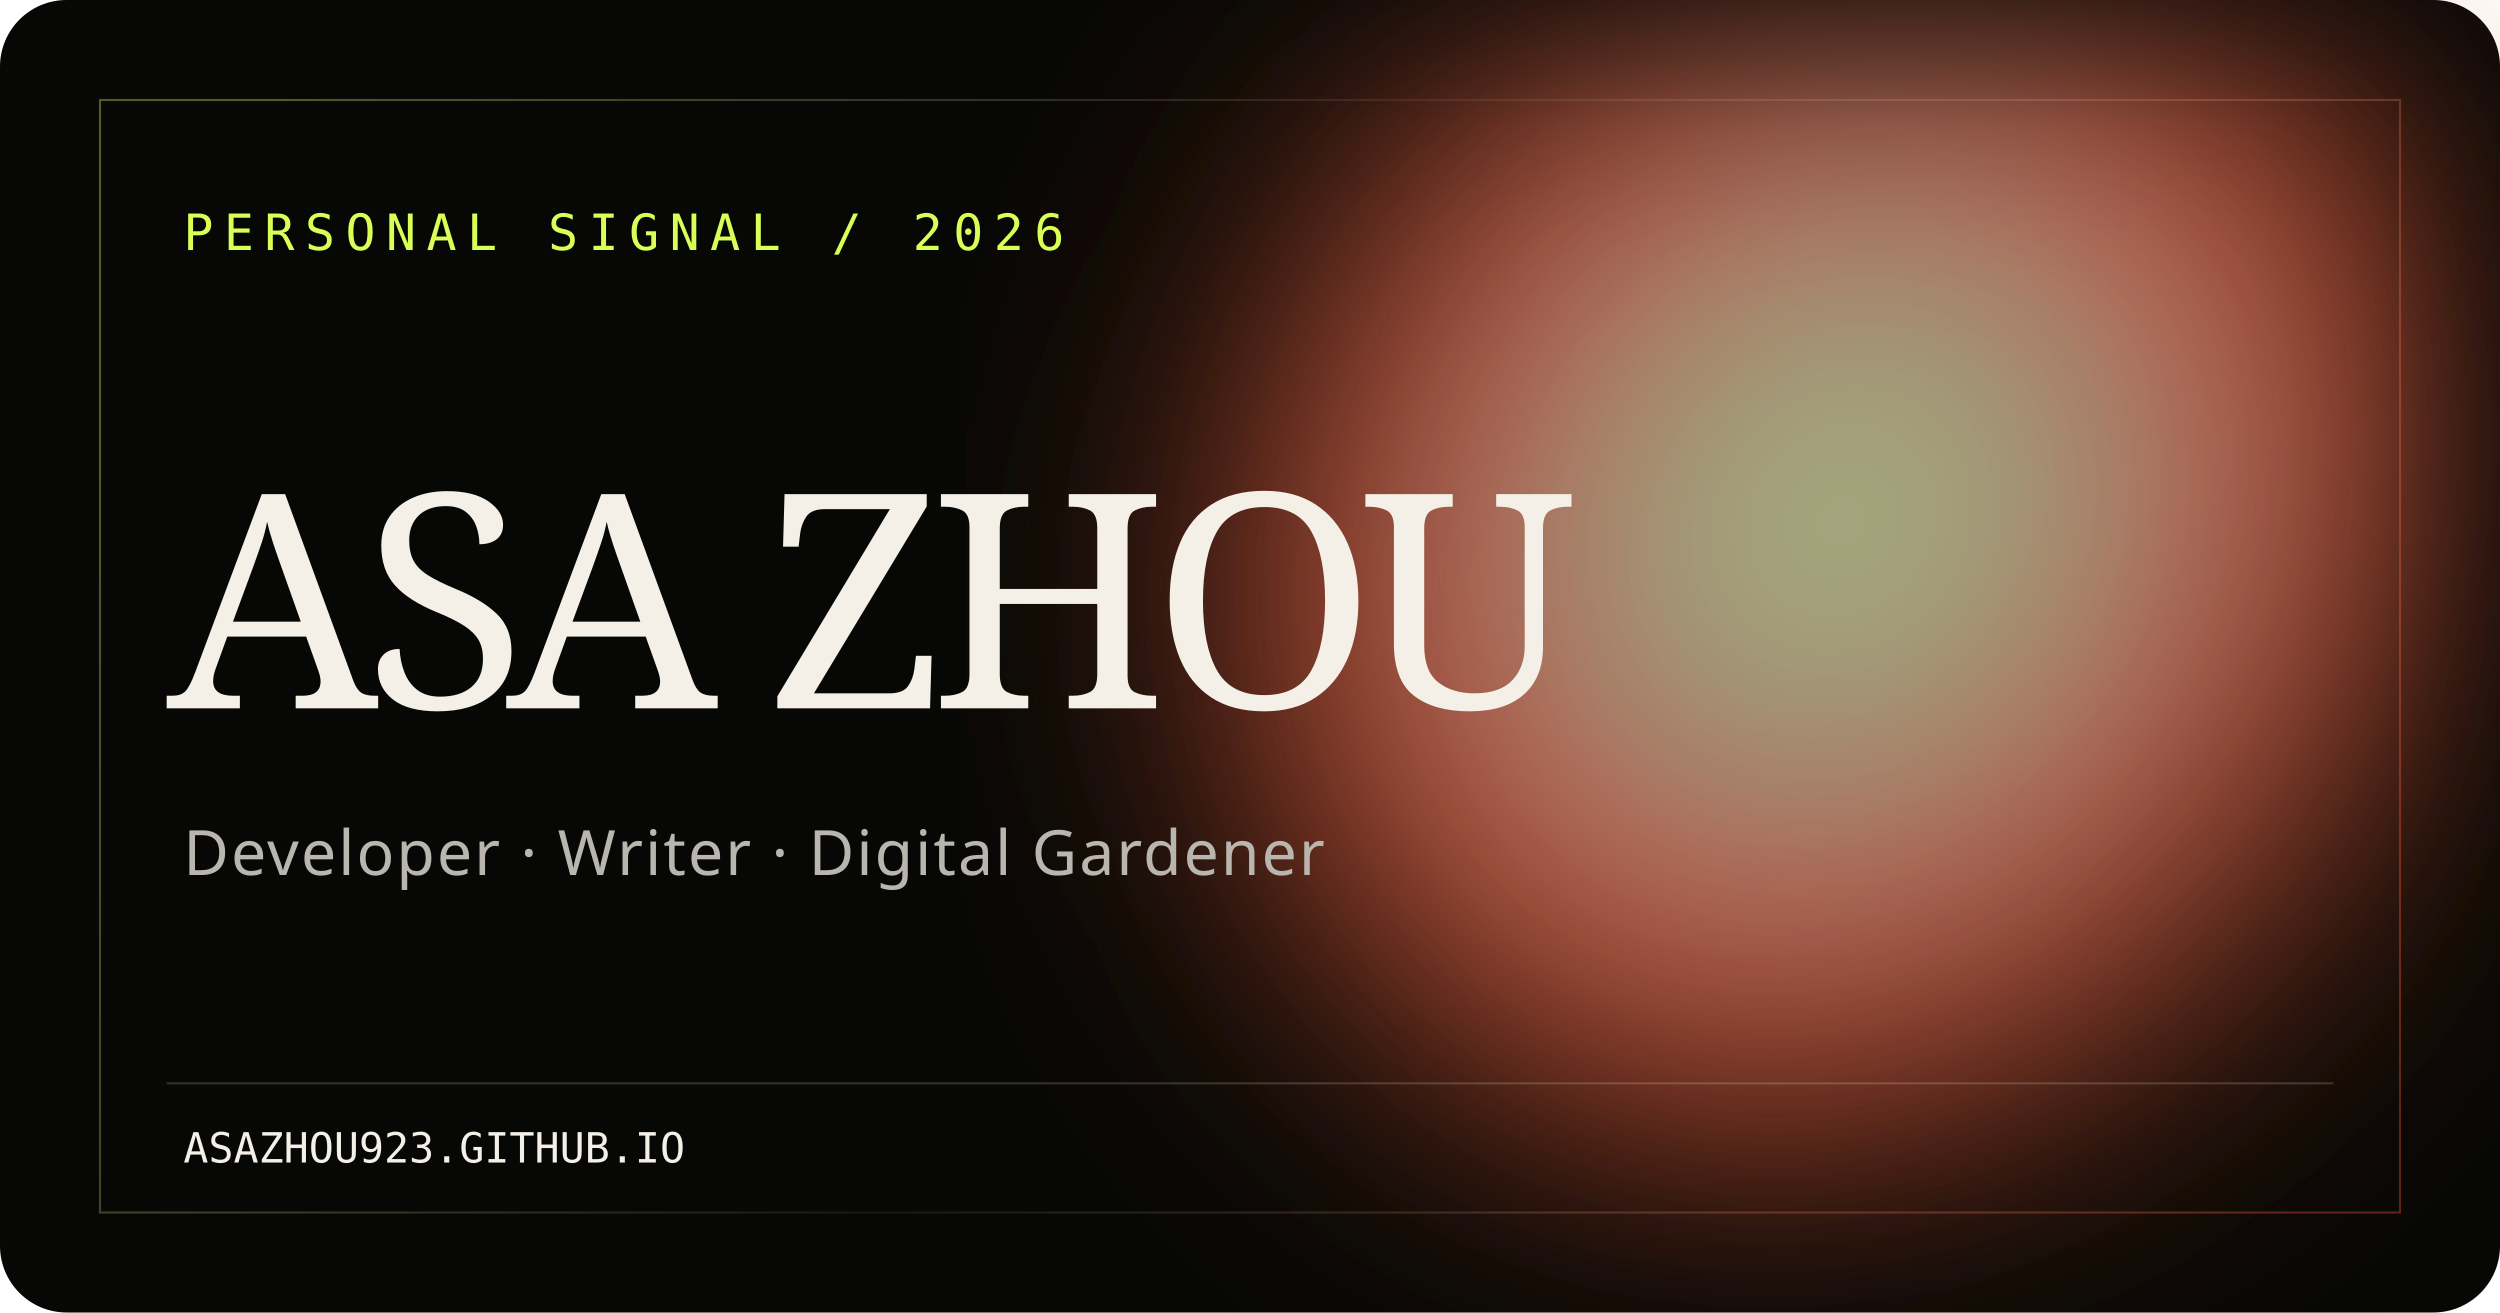
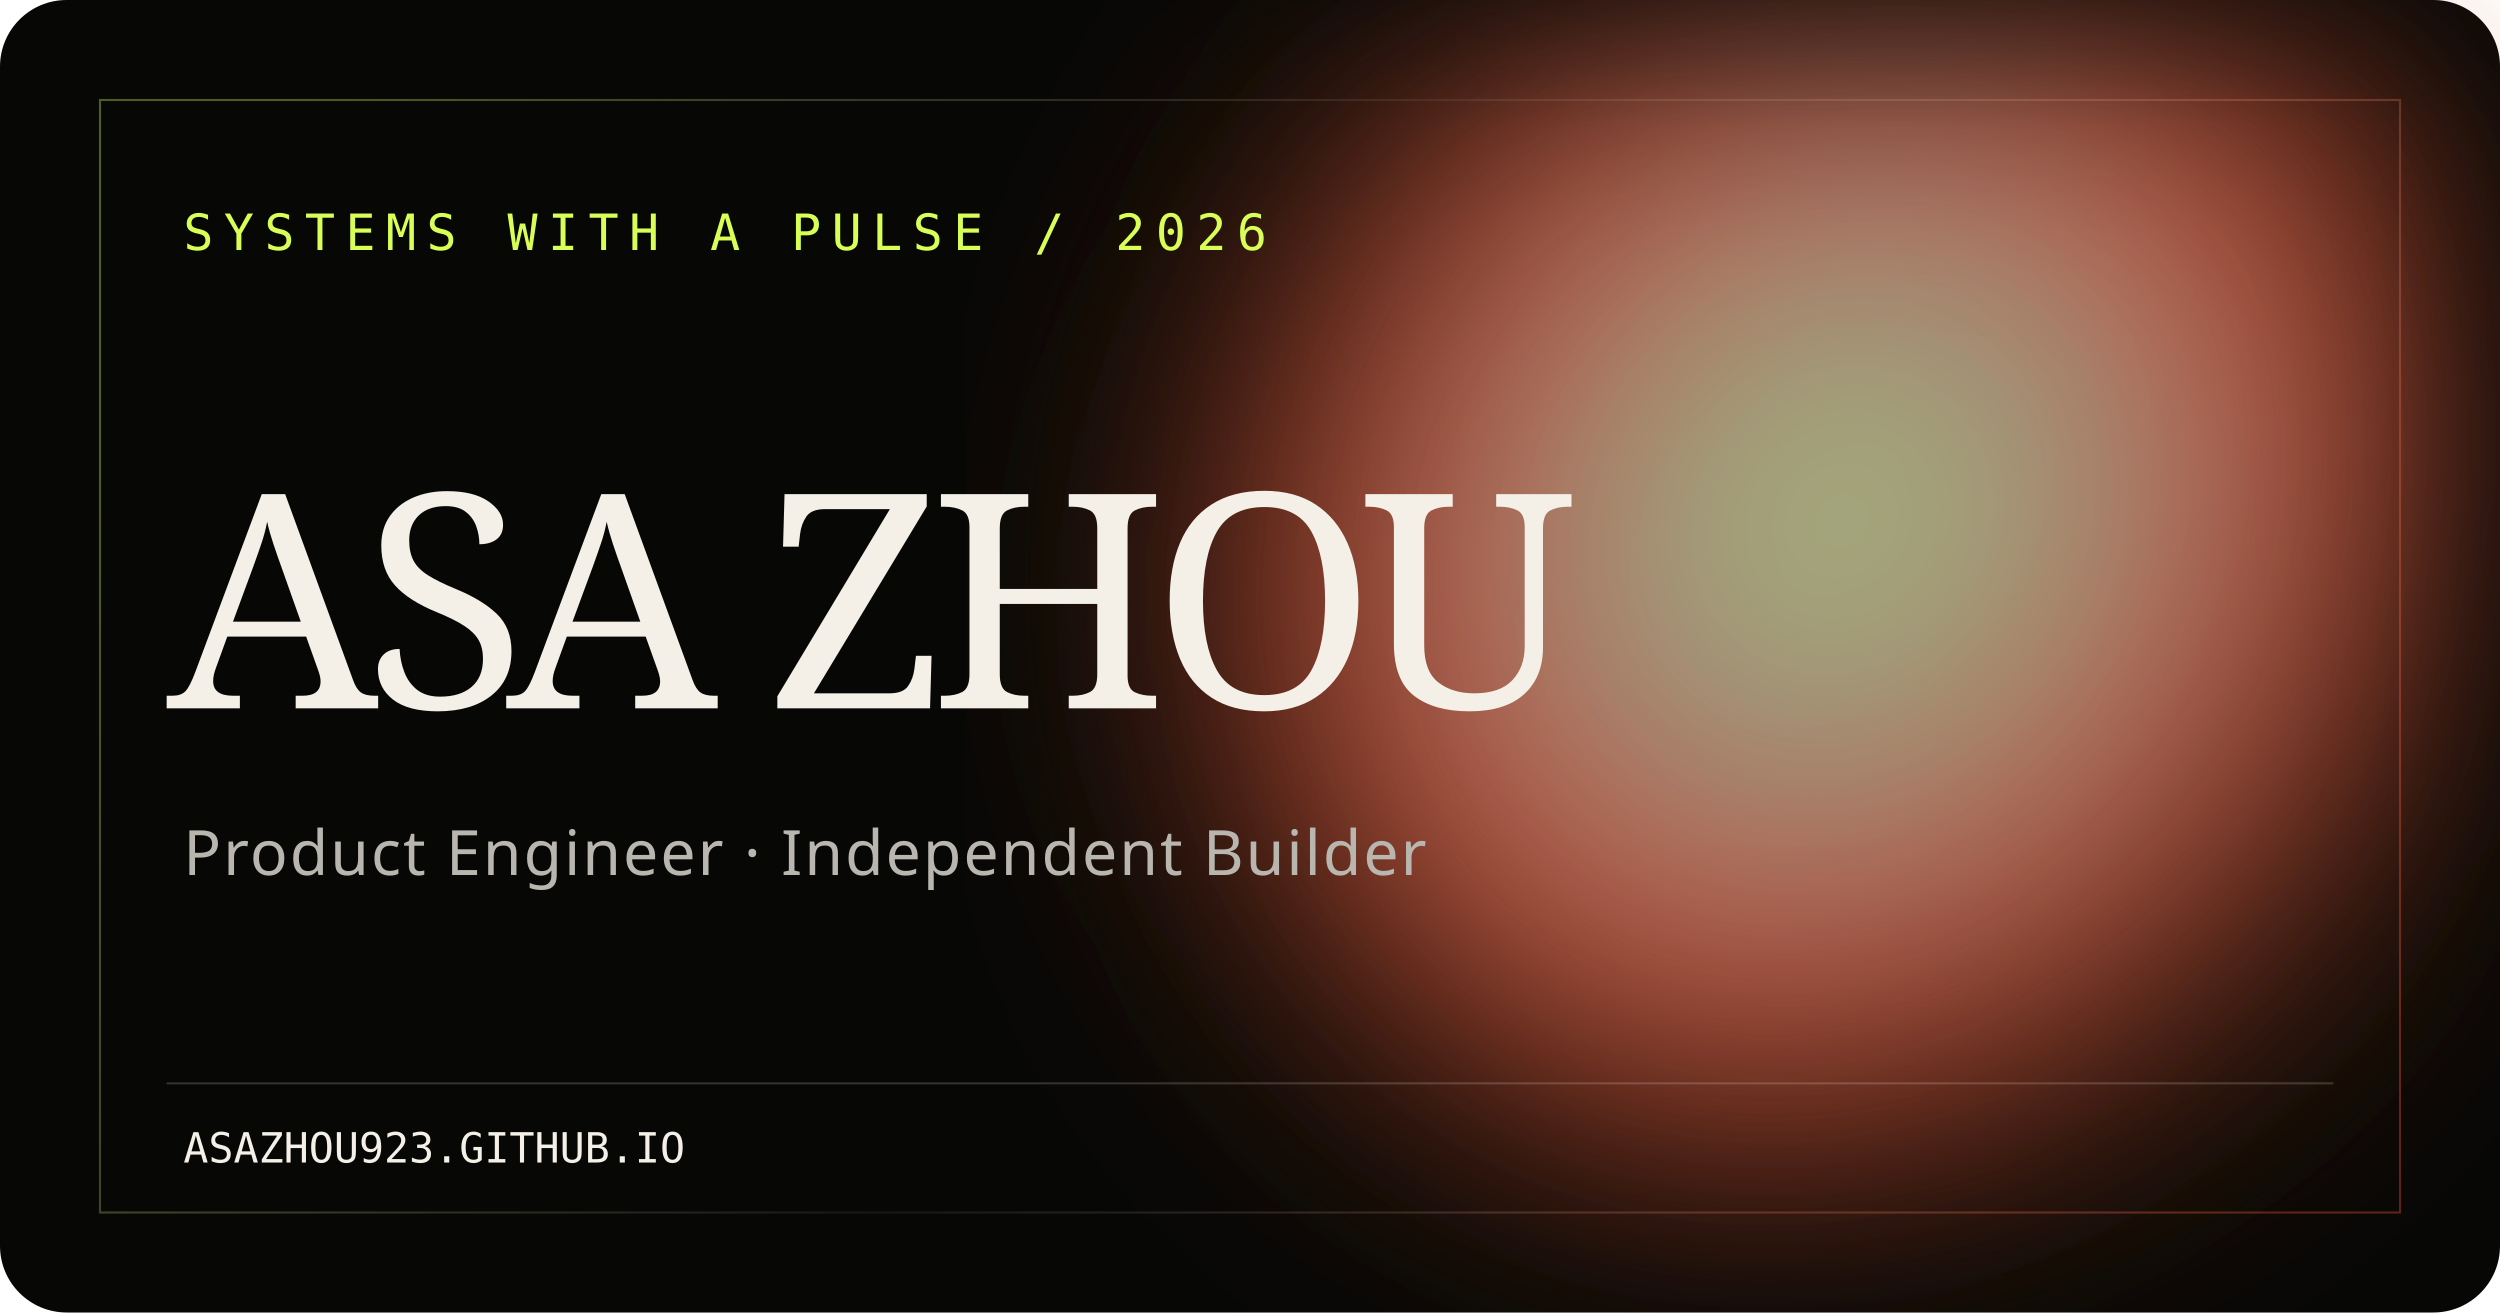
<svg xmlns="http://www.w3.org/2000/svg" width="1200" height="630" viewBox="0 0 1200 630" fill="none">
  <defs>
    <radialGradient id="orb" cx="0" cy="0" r="1" gradientTransform="translate(884 250) rotate(130) scale(420 360)" gradientUnits="userSpaceOnUse">
      <stop stop-color="#E7FF84" />
      <stop offset=".28" stop-color="#B5B0A8" />
      <stop offset=".58" stop-color="#FF5C35" />
      <stop offset="1" stop-color="#080907" stop-opacity="0" />
    </radialGradient>
    <linearGradient id="line" x1="120" y1="80" x2="1100" y2="560" gradientUnits="userSpaceOnUse">
      <stop stop-color="#D9FF57" />
      <stop offset=".45" stop-color="#F4F0E8" stop-opacity=".2" />
      <stop offset="1" stop-color="#FF5C35" />
    </linearGradient>
    <filter id="blur">
      <feGaussianBlur stdDeviation="64" />
    </filter>
  </defs>
  <rect width="1200" height="630" rx="32" fill="#070806" />
  <circle cx="884" cy="250" r="350" fill="url(#orb)" filter="url(#blur)" opacity=".8" />
  <path d="M48 48H1152V582H48V48Z" stroke="url(#line)" stroke-opacity=".34" />
  <path d="M80 520H1120" stroke="#F4F0E8" stroke-opacity=".18" />
-   <text x="88" y="120" fill="#D9FF57" font-family="monospace" font-size="24" letter-spacing="5">PERSONAL SIGNAL / 2026</text>
+   <text x="88" y="120" fill="#D9FF57" font-family="monospace" font-size="24" letter-spacing="5">SYSTEMS WITH A PULSE / 2026</text>
  <text x="80" y="340" fill="#F4F0E8" font-family="Georgia,serif" font-size="144" letter-spacing="-7">ASA ZHOU</text>
-   <text x="88" y="420" fill="#B8B6AF" font-family="sans-serif" font-size="30" letter-spacing="1">Developer · Writer · Digital Gardener</text>
+   <text x="88" y="420" fill="#B8B6AF" font-family="sans-serif" font-size="30" letter-spacing="1">Product Engineer · Independent Builder</text>
  <text x="88" y="558" fill="#F4F0E8" font-family="monospace" font-size="20">ASAZHOU923.GITHUB.IO</text>
</svg>
